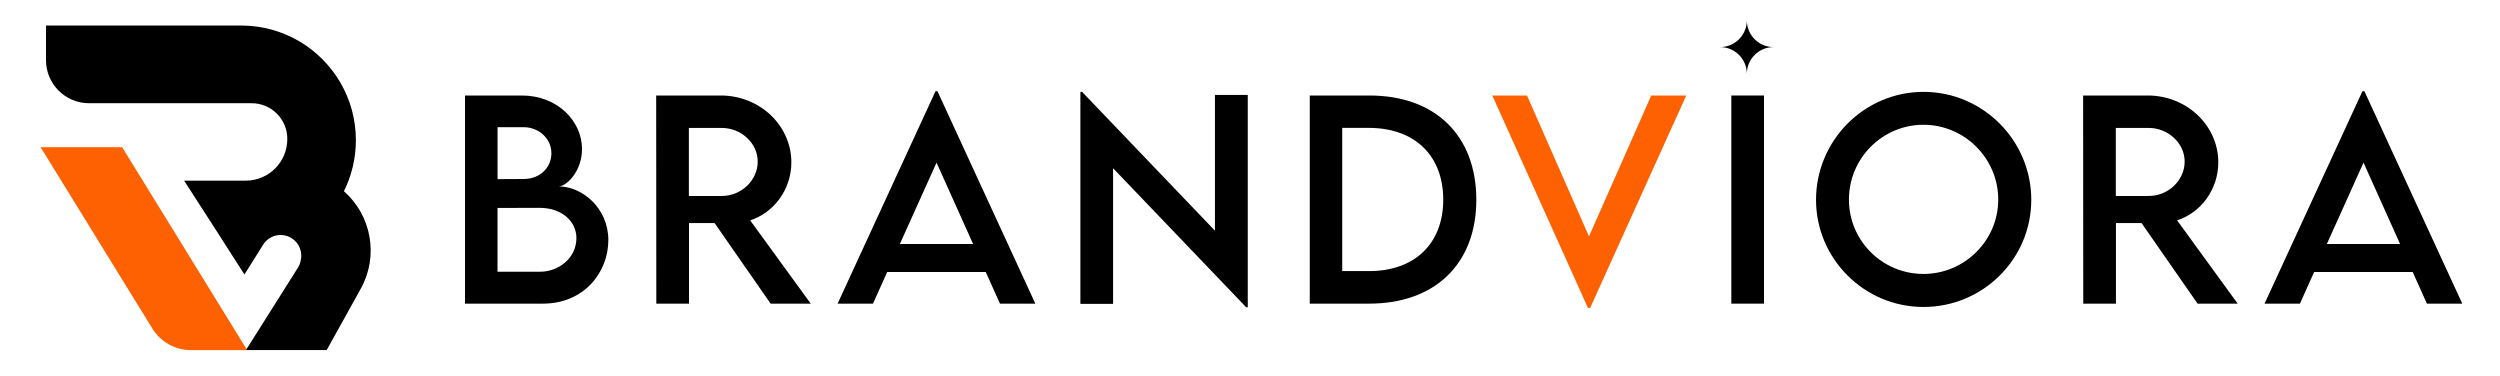
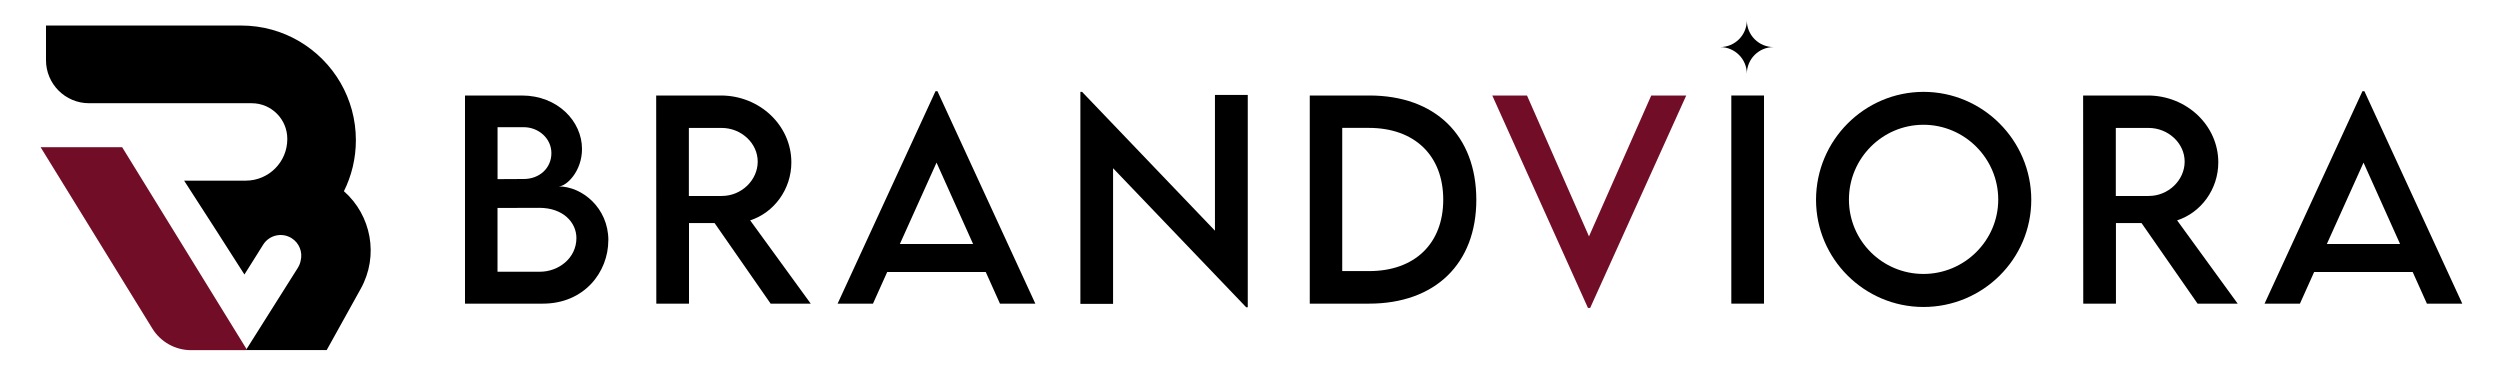
<svg xmlns="http://www.w3.org/2000/svg" id="Layer_1" data-name="Layer 1" viewBox="0 0 576.67 86.67">
  <defs>
    <style>
      .cls-1 {
-         fill: #fe6102;
+         fill: #720d28;
      }
    </style>
  </defs>
  <g>
    <path d="M402.94,17.03h0c0-3.41-2.76-6.17-6.17-6.17h0c3.41,0,6.17-2.76,6.17-6.17h0c0,3.41,2.76,6.17,6.17,6.17h0c-3.41,0-6.17,2.76-6.17,6.17Z" />
    <g>
      <path d="M140.32,55.42c0,7.36-5.57,14.62-15.1,14.62h-17.96V22.03h13.11c8.28,0,13.88,5.96,13.88,12.33,0,5.18-3.6,8.64-5.39,8.64,5.39,0,11.47,4.94,11.47,12.42ZM114.77,29.35v11.97l5.96-.03c3.72.03,6.46-2.53,6.46-5.96s-2.98-5.99-6.37-5.99h-6.05ZM132.96,54.91c0-3.63-3.1-6.97-8.55-6.97l-9.65.03v14.71h9.77c4.32,0,8.43-3.13,8.43-7.77Z" />
      <path d="M177.76,70.04l-12.93-18.59h-5.9v18.59h-7.54l-.03-48.01h14.92c8.94,0,16.26,6.88,16.26,15.43,0,6.2-3.99,11.59-9.5,13.37l13.97,19.21h-9.26ZM166.47,45.2c4.53.03,8.31-3.63,8.31-7.92s-3.84-7.77-8.31-7.77h-7.57v15.7h7.57Z" />
      <path d="M227.38,62.74h-22.73l-3.28,7.3h-8.16l22.58-49h.45l22.58,49h-8.16l-3.28-7.3ZM224.46,56.28l-8.43-18.77-8.46,18.77h16.89Z" />
      <path d="M287.82,21.91v48.97h-.36l-30.71-32.08v31.3h-7.54V21.19h.39l30.65,32.02v-31.31h7.57Z" />
      <path d="M340.54,46.09c0,14.74-9.5,23.95-24.75,23.95h-13.67V22.03h13.67c15.25-.03,24.75,9.2,24.75,24.07ZM332.91,46.06c0-10.19-6.61-16.56-17.16-16.56h-6.14v33.03h6.23c10.48,0,17.07-6.34,17.07-16.47Z" />
      <path class="cls-1" d="M388.96,22.03l-22.16,49h-.51l-22.07-49h8.01l14.3,32.5,14.36-32.5h8.07Z" />
      <path d="M399.36,22.03h7.54v48.01h-7.54V22.03Z" />
      <path d="M418.9,46.09c0-13.7,11.14-24.9,24.81-24.9s24.84,11.2,24.84,24.9-11.2,24.72-24.87,24.72-24.78-11.14-24.78-24.72ZM460.93,46.03c0-9.5-7.77-17.25-17.25-17.25s-17.19,7.74-17.19,17.25,7.71,17.16,17.19,17.16,17.25-7.71,17.25-17.16Z" />
      <path d="M506.91,70.04l-12.93-18.59h-5.9v18.59h-7.54l-.03-48.01h14.92c8.94,0,16.26,6.88,16.26,15.43,0,6.2-3.99,11.59-9.5,13.37l13.97,19.21h-9.26ZM495.62,45.2c4.53.03,8.31-3.63,8.31-7.92s-3.84-7.77-8.31-7.77h-7.57v15.7h7.57Z" />
      <path d="M556.53,62.74h-22.73l-3.28,7.3h-8.16l22.58-49h.45l22.58,49h-8.16l-3.28-7.3ZM553.62,56.28l-8.43-18.77-8.46,18.77h16.89Z" />
    </g>
  </g>
  <g>
    <path class="cls-1" d="M56.93,80.62l-28.75-46.66H9.37l25.77,41.82c1.91,3.1,5.29,4.99,8.93,4.99h12.6l.25-.15Z" />
    <path d="M79.32,44.13c1.77-3.55,2.77-7.55,2.77-11.79,0-4.83-1.29-9.35-3.55-13.25-4.58-7.89-13.12-13.2-22.9-13.2H10.61v7.99c0,5.49,4.45,9.93,9.93,9.93h37.52c4.54,0,8.21,3.68,8.21,8.21v.07c0,5.29-4.29,9.58-9.58,9.58h-14.22l7.39,11.46,6.52,10.19,3.02-4.8.18-.29,1.12-1.79c1.4-2.23,4.34-2.9,6.57-1.5,1.78,1.12,2.57,3.23,2.09,5.16-.1.57-.32,1.13-.64,1.65l-11.99,19h18.63l7.86-14.16c4.23-7.62,2.4-16.96-3.89-22.48Z" />
  </g>
</svg>
